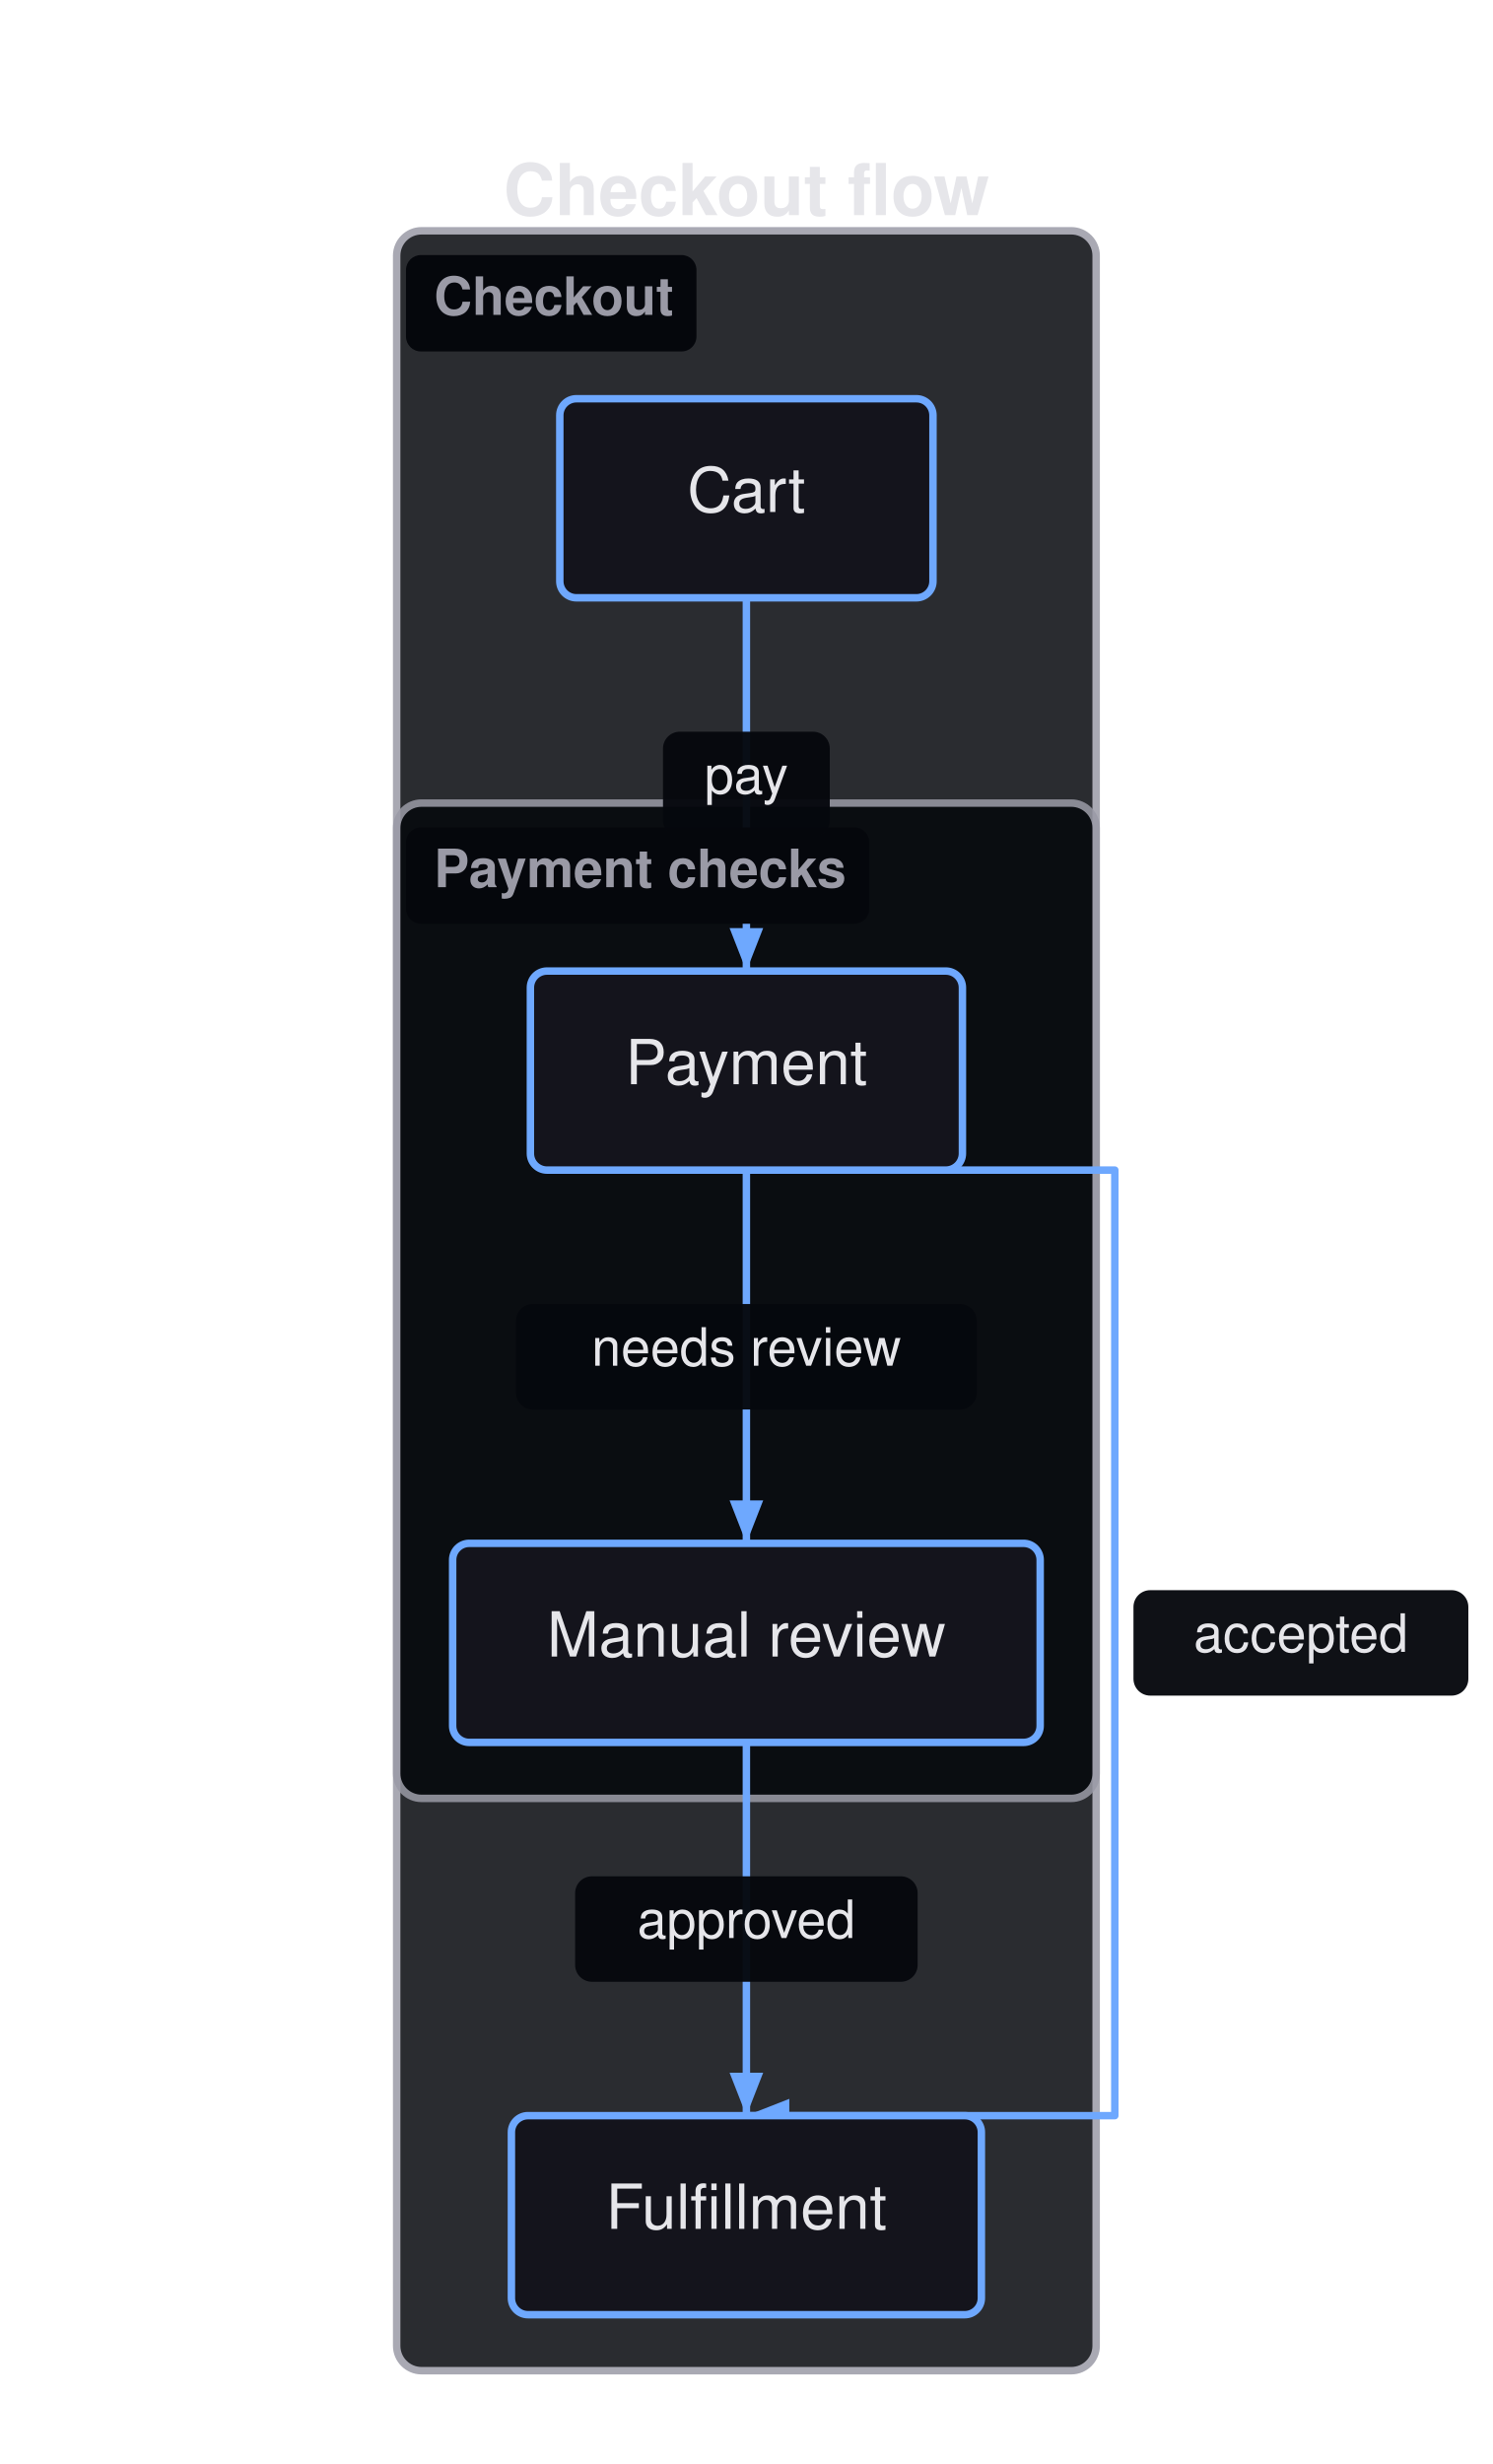
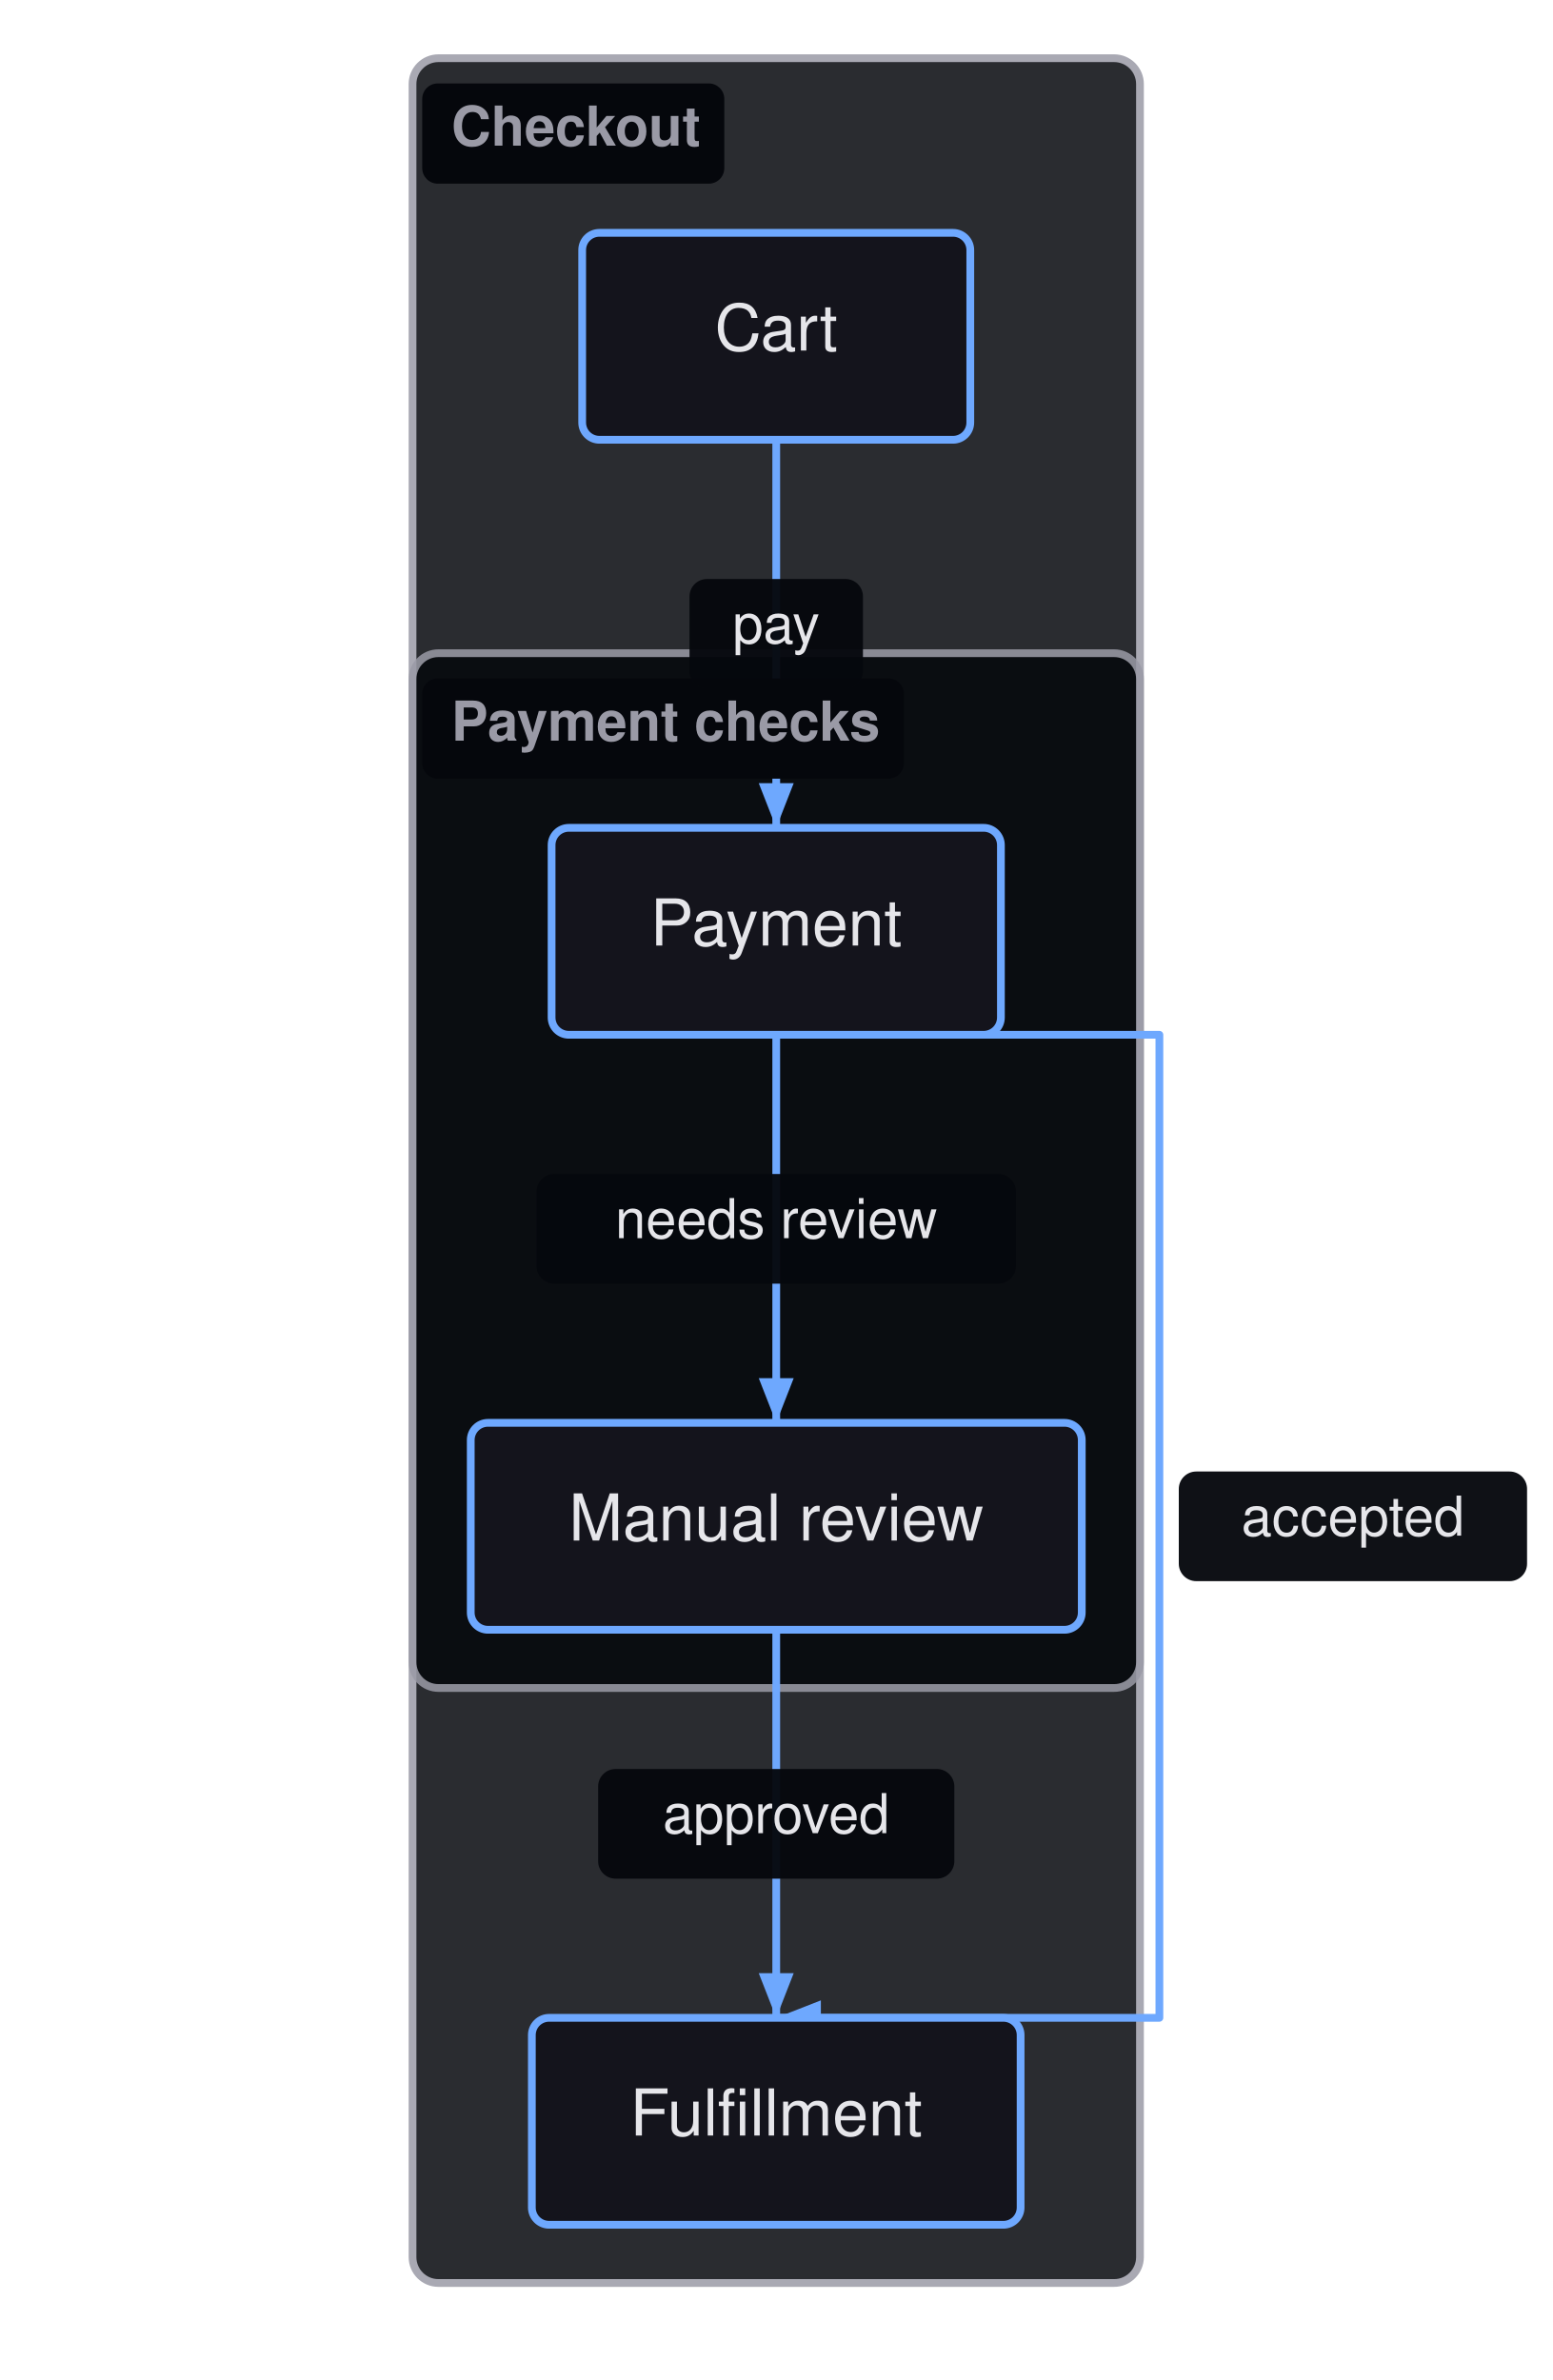
- <svg xmlns="http://www.w3.org/2000/svg" version="1.1" width="360" height="594.15" viewBox="0 0 360 594.15" class="atelier-diagram" data-renderer="atelier/diagram" role="img">
-   <rect x="0" y="0" width="360" height="594.15" fill="transparent" />
-   <text x="180" y="51.87" font-family="system-ui, -apple-system, Helvetica, Arial, sans-serif" font-size="17.25" font-weight="bold" text-anchor="middle" fill="var(--ink-0, #e6e6ea)">Checkout flow</text>
-   <rect x="95.66" y="55.65" width="168.69" height="516" rx="6" fill="var(--figure-canvas, #05070c)" stroke="var(--ink-1, #9a9aa6)" stroke-width="1.8" opacity="0.85" />
-   <rect x="95.66" y="193.65" width="168.69" height="240" rx="6" fill="var(--figure-canvas, #05070c)" stroke="var(--ink-1, #9a9aa6)" stroke-width="1.8" opacity="0.85" />
-   <line x1="180" y1="144.15" x2="180" y2="234.15" fill="none" stroke="var(--color-brand, #6ea8fe)" stroke-width="1.8" stroke-linecap="round" stroke-linejoin="round" />
-   <path d="M 180 234.15 L 175.95 223.8 L 184.05 223.8 Z" fill="var(--color-brand, #6ea8fe)" />
-   <line x1="180" y1="282.15" x2="180" y2="372.15" fill="none" stroke="var(--color-brand, #6ea8fe)" stroke-width="1.8" stroke-linecap="round" stroke-linejoin="round" />
-   <path d="M 180 372.15 L 175.95 361.8 L 184.05 361.8 Z" fill="var(--color-brand, #6ea8fe)" />
-   <path d="M 180 282.15 L 268.85 282.15 L 268.85 510.15 L 180 510.15" fill="none" stroke="var(--color-brand, #6ea8fe)" stroke-width="1.8" stroke-linecap="round" stroke-linejoin="round" />
-   <path d="M 180 510.15 L 190.35 506.1 L 190.35 514.2 Z" fill="var(--color-brand, #6ea8fe)" />
-   <line x1="180" y1="420.15" x2="180" y2="510.15" fill="none" stroke="var(--color-brand, #6ea8fe)" stroke-width="1.8" stroke-linecap="round" stroke-linejoin="round" />
-   <path d="M 180 510.15 L 175.95 499.8 L 184.05 499.8 Z" fill="var(--color-brand, #6ea8fe)" />
-   <rect x="135" y="96.15" width="90" height="48" rx="4" fill="var(--surface-1, #14141c)" stroke="var(--color-brand, #6ea8fe)" stroke-width="1.8" />
-   <text x="180" y="123.45" font-family="system-ui, -apple-system, Helvetica, Arial, sans-serif" font-size="15" text-anchor="middle" fill="var(--ink-0, #e6e6ea)">Cart</text>
-   <rect x="127.91" y="234.15" width="104.19" height="48" rx="4" fill="var(--surface-1, #14141c)" stroke="var(--color-brand, #6ea8fe)" stroke-width="1.8" />
-   <text x="180" y="261.45" font-family="system-ui, -apple-system, Helvetica, Arial, sans-serif" font-size="15" text-anchor="middle" fill="var(--ink-0, #e6e6ea)">Payment</text>
-   <rect x="109.16" y="372.15" width="141.69" height="48" rx="4" fill="var(--surface-1, #14141c)" stroke="var(--color-brand, #6ea8fe)" stroke-width="1.8" />
-   <text x="180" y="399.45" font-family="system-ui, -apple-system, Helvetica, Arial, sans-serif" font-size="15" text-anchor="middle" fill="var(--ink-0, #e6e6ea)">Manual review</text>
-   <rect x="123.33" y="510.15" width="113.34" height="48" rx="4" fill="var(--surface-1, #14141c)" stroke="var(--color-brand, #6ea8fe)" stroke-width="1.8" />
-   <text x="180" y="537.45" font-family="system-ui, -apple-system, Helvetica, Arial, sans-serif" font-size="15" text-anchor="middle" fill="var(--ink-0, #e6e6ea)">Fulfillment</text>
-   <rect x="97.91" y="61.5" width="70.05" height="23.25" rx="3.6" fill="var(--figure-canvas, #05070c)" />
-   <text x="104.66" y="75.93" font-family="system-ui, -apple-system, Helvetica, Arial, sans-serif" font-size="12.75" font-weight="bold" fill="var(--ink-1, #9a9aa6)">Checkout</text>
-   <rect x="97.91" y="199.5" width="111.71" height="23.25" rx="3.6" fill="var(--figure-canvas, #05070c)" />
-   <text x="104.66" y="213.93" font-family="system-ui, -apple-system, Helvetica, Arial, sans-serif" font-size="12.75" font-weight="bold" fill="var(--ink-1, #9a9aa6)">Payment checks</text>
-   <rect x="159.89" y="176.44" width="40.22" height="25.43" rx="4.05" fill="var(--figure-canvas, #05070c)" opacity="0.96" />
-   <text x="180" y="191.32" font-family="system-ui, -apple-system, Helvetica, Arial, sans-serif" font-size="12.75" text-anchor="middle" fill="var(--ink-0, #e6e6ea)">pay</text>
-   <rect x="124.43" y="314.44" width="111.14" height="25.43" rx="4.05" fill="var(--figure-canvas, #05070c)" opacity="0.96" />
-   <text x="180" y="329.32" font-family="system-ui, -apple-system, Helvetica, Arial, sans-serif" font-size="12.75" text-anchor="middle" fill="var(--ink-0, #e6e6ea)">needs review</text>
-   <rect x="273.35" y="383.44" width="80.76" height="25.43" rx="4.05" fill="var(--figure-canvas, #05070c)" opacity="0.96" />
-   <text x="313.73" y="398.32" font-family="system-ui, -apple-system, Helvetica, Arial, sans-serif" font-size="12.75" text-anchor="middle" fill="var(--ink-0, #e6e6ea)">accepted</text>
-   <rect x="138.7" y="452.44" width="82.6" height="25.43" rx="4.05" fill="var(--figure-canvas, #05070c)" opacity="0.96" />
-   <text x="180" y="467.32" font-family="system-ui, -apple-system, Helvetica, Arial, sans-serif" font-size="12.75" text-anchor="middle" fill="var(--ink-0, #e6e6ea)">approved</text>
+ <svg xmlns="http://www.w3.org/2000/svg" version="1.1" width="360" height="552" viewBox="0 0 360 552" class="atelier-diagram" data-renderer="atelier/diagram">
+   <rect x="0" y="0" width="360" height="552" fill="transparent" />
+   <rect x="95.66" y="13.5" width="168.69" height="516" rx="6" fill="var(--figure-canvas, #05070c)" stroke="var(--ink-1, #9a9aa6)" stroke-width="1.8" opacity="0.85" />
+   <rect x="95.66" y="151.5" width="168.69" height="240" rx="6" fill="var(--figure-canvas, #05070c)" stroke="var(--ink-1, #9a9aa6)" stroke-width="1.8" opacity="0.85" />
+   <line x1="180" y1="102" x2="180" y2="192" fill="none" stroke="var(--color-brand, #6ea8fe)" stroke-width="1.8" stroke-linecap="round" stroke-linejoin="round" />
+   <path d="M 180 192 L 175.95 181.65 L 184.05 181.65 Z" fill="var(--color-brand, #6ea8fe)" />
+   <line x1="180" y1="240" x2="180" y2="330" fill="none" stroke="var(--color-brand, #6ea8fe)" stroke-width="1.8" stroke-linecap="round" stroke-linejoin="round" />
+   <path d="M 180 330 L 175.95 319.65 L 184.05 319.65 Z" fill="var(--color-brand, #6ea8fe)" />
+   <path d="M 180 240 L 268.85 240 L 268.85 468 L 180 468" fill="none" stroke="var(--color-brand, #6ea8fe)" stroke-width="1.8" stroke-linecap="round" stroke-linejoin="round" />
+   <path d="M 180 468 L 190.35 463.95 L 190.35 472.05 Z" fill="var(--color-brand, #6ea8fe)" />
+   <line x1="180" y1="378" x2="180" y2="468" fill="none" stroke="var(--color-brand, #6ea8fe)" stroke-width="1.8" stroke-linecap="round" stroke-linejoin="round" />
+   <path d="M 180 468 L 175.95 457.65 L 184.05 457.65 Z" fill="var(--color-brand, #6ea8fe)" />
+   <rect x="135" y="54" width="90" height="48" rx="4" fill="var(--surface-1, #14141c)" stroke="var(--color-brand, #6ea8fe)" stroke-width="1.8" />
+   <text x="180" y="81.3" font-family="system-ui, -apple-system, Helvetica, Arial, sans-serif" font-size="15" text-anchor="middle" fill="var(--ink-0, #e6e6ea)">Cart</text>
+   <rect x="127.91" y="192" width="104.19" height="48" rx="4" fill="var(--surface-1, #14141c)" stroke="var(--color-brand, #6ea8fe)" stroke-width="1.8" />
+   <text x="180" y="219.3" font-family="system-ui, -apple-system, Helvetica, Arial, sans-serif" font-size="15" text-anchor="middle" fill="var(--ink-0, #e6e6ea)">Payment</text>
+   <rect x="109.16" y="330" width="141.69" height="48" rx="4" fill="var(--surface-1, #14141c)" stroke="var(--color-brand, #6ea8fe)" stroke-width="1.8" />
+   <text x="180" y="357.3" font-family="system-ui, -apple-system, Helvetica, Arial, sans-serif" font-size="15" text-anchor="middle" fill="var(--ink-0, #e6e6ea)">Manual review</text>
+   <rect x="123.33" y="468" width="113.34" height="48" rx="4" fill="var(--surface-1, #14141c)" stroke="var(--color-brand, #6ea8fe)" stroke-width="1.8" />
+   <text x="180" y="495.3" font-family="system-ui, -apple-system, Helvetica, Arial, sans-serif" font-size="15" text-anchor="middle" fill="var(--ink-0, #e6e6ea)">Fulfillment</text>
+   <rect x="97.91" y="19.35" width="70.05" height="23.25" rx="3.6" fill="var(--figure-canvas, #05070c)" />
+   <text x="104.66" y="33.78" font-family="system-ui, -apple-system, Helvetica, Arial, sans-serif" font-size="12.75" font-weight="bold" fill="var(--ink-1, #9a9aa6)">Checkout</text>
+   <rect x="97.91" y="157.35" width="111.71" height="23.25" rx="3.6" fill="var(--figure-canvas, #05070c)" />
+   <text x="104.66" y="171.78" font-family="system-ui, -apple-system, Helvetica, Arial, sans-serif" font-size="12.75" font-weight="bold" fill="var(--ink-1, #9a9aa6)">Payment checks</text>
+   <rect x="159.89" y="134.29" width="40.22" height="25.43" rx="4.05" fill="var(--figure-canvas, #05070c)" opacity="0.96" />
+   <text x="180" y="149.17" font-family="system-ui, -apple-system, Helvetica, Arial, sans-serif" font-size="12.75" text-anchor="middle" fill="var(--ink-0, #e6e6ea)">pay</text>
+   <rect x="124.43" y="272.29" width="111.14" height="25.43" rx="4.05" fill="var(--figure-canvas, #05070c)" opacity="0.96" />
+   <text x="180" y="287.17" font-family="system-ui, -apple-system, Helvetica, Arial, sans-serif" font-size="12.75" text-anchor="middle" fill="var(--ink-0, #e6e6ea)">needs review</text>
+   <rect x="273.35" y="341.29" width="80.76" height="25.43" rx="4.05" fill="var(--figure-canvas, #05070c)" opacity="0.96" />
+   <text x="313.73" y="356.17" font-family="system-ui, -apple-system, Helvetica, Arial, sans-serif" font-size="12.75" text-anchor="middle" fill="var(--ink-0, #e6e6ea)">accepted</text>
+   <rect x="138.7" y="410.29" width="82.6" height="25.43" rx="4.05" fill="var(--figure-canvas, #05070c)" opacity="0.96" />
+   <text x="180" y="425.17" font-family="system-ui, -apple-system, Helvetica, Arial, sans-serif" font-size="12.75" text-anchor="middle" fill="var(--ink-0, #e6e6ea)">approved</text>
</svg>
